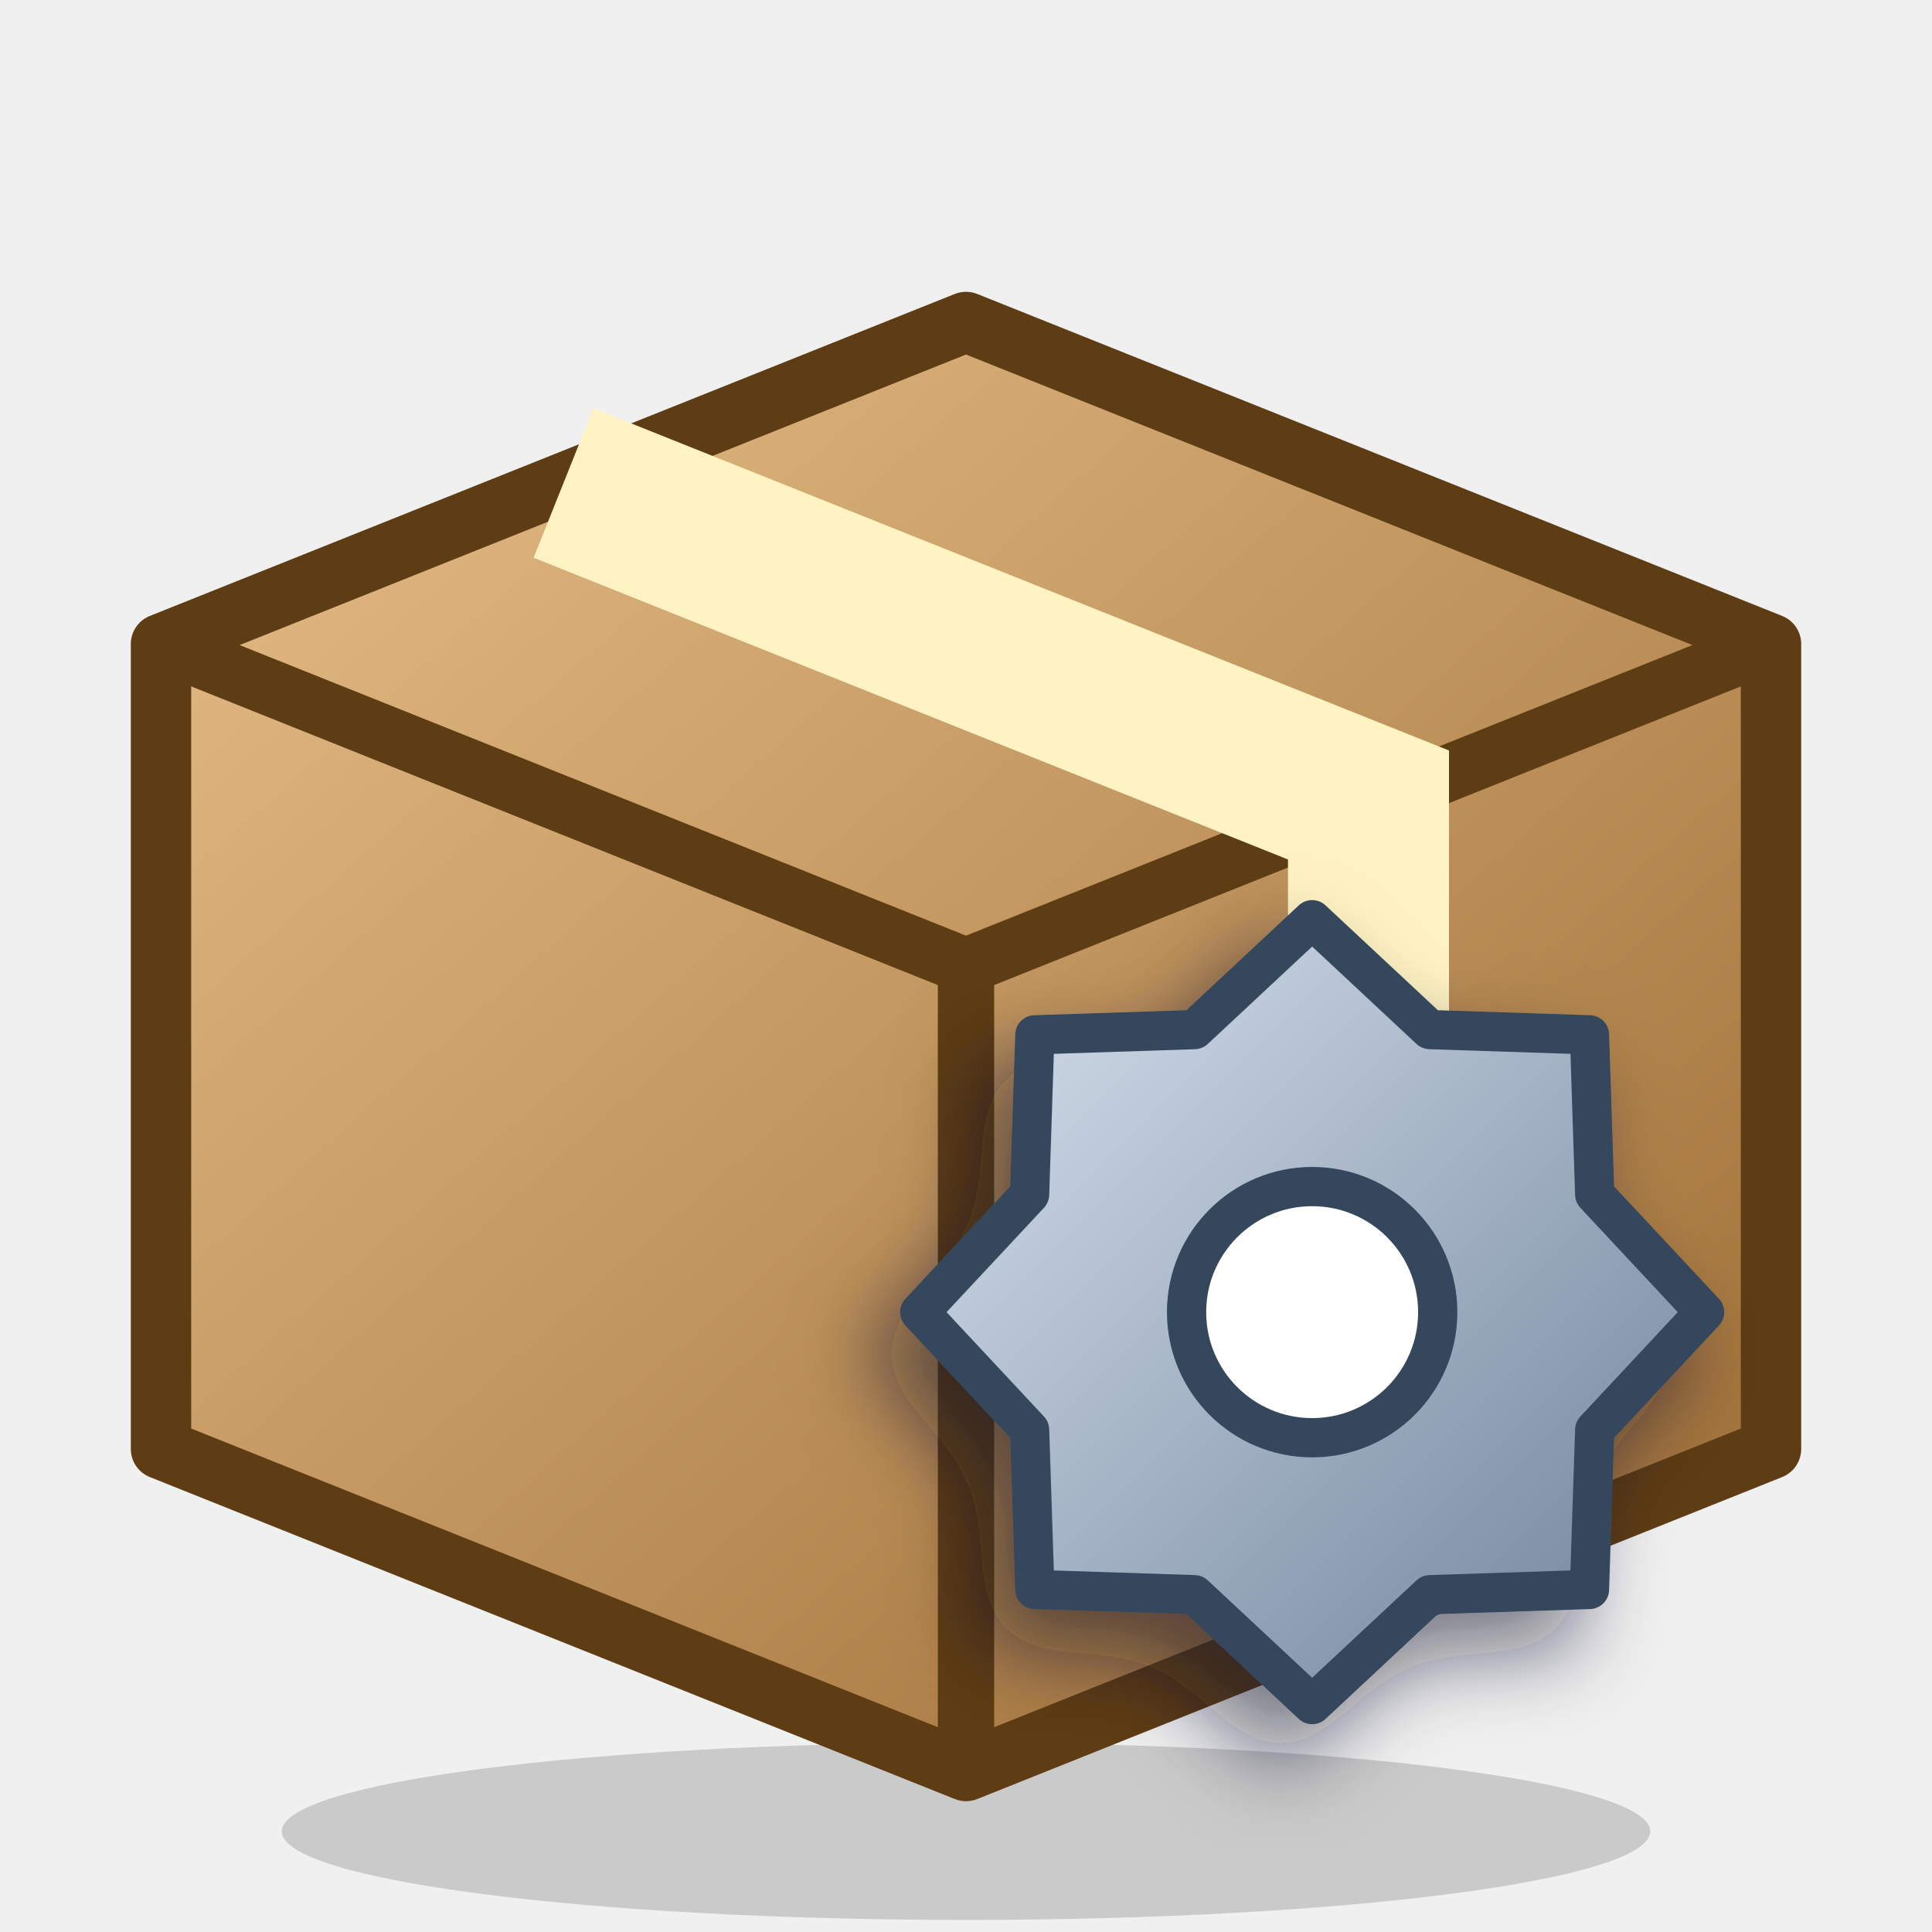
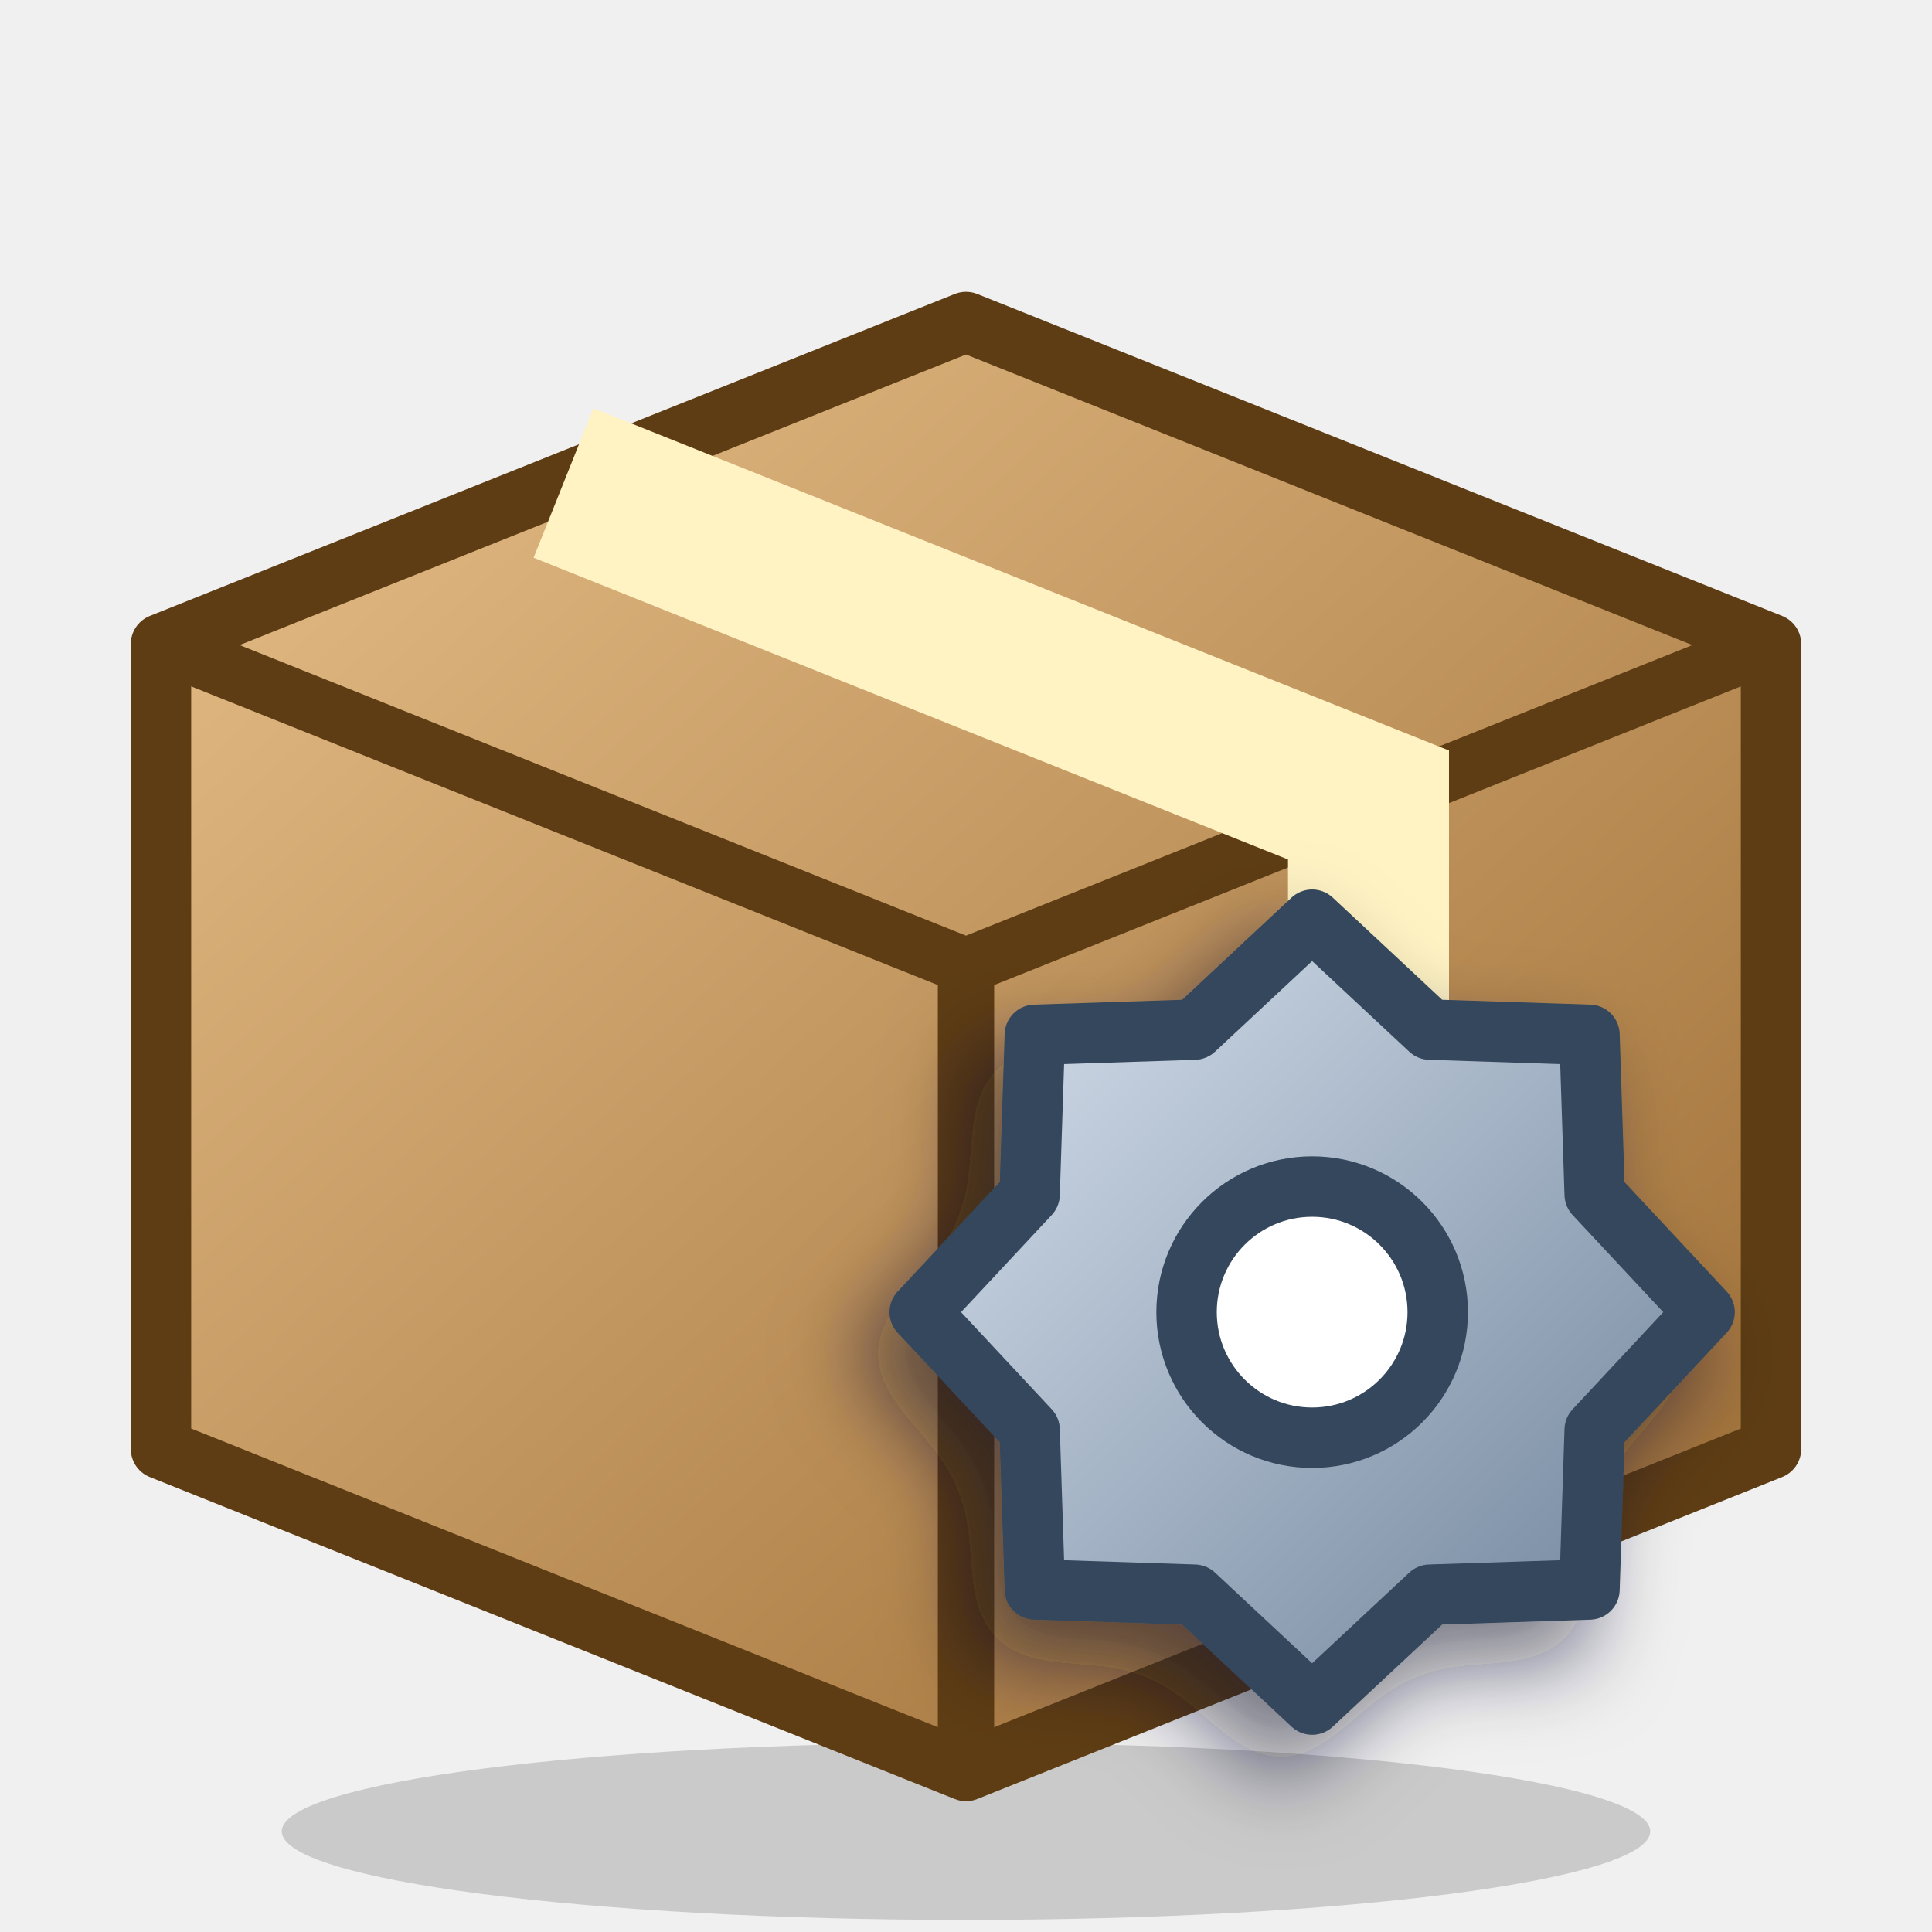
<svg xmlns="http://www.w3.org/2000/svg" viewBox="0 0 48 48" width="48" height="48" class="xp-ic" aria-hidden="true">
  <defs>
    <linearGradient id="i55g1" x1="0" y1="0" x2="1" y2="1">
      <stop offset="0" stop-color="#e8c08a" />
      <stop offset="1" stop-color="#9a6a32" />
    </linearGradient>
    <filter id="i55sh" x="-30%" y="-30%" width="160%" height="160%">
      <feDropShadow dx="-1.2" dy="1.6" stdDeviation="1.6" flood-color="#0b1a33" flood-opacity=".55" />
    </filter>
    <linearGradient id="i55g2" x1="0" y1="0" x2="1" y2="1">
      <stop offset="0" stop-color="#d9e3ef" />
      <stop offset="1" stop-color="#6d8199" />
    </linearGradient>
  </defs>
  <ellipse cx="24" cy="45.5" rx="17" ry="2.2" fill="#000" opacity=".16" />
  <path d="M4 16l20-8 20 8v20l-20 8-20-8z" fill="url(#i55g1)" stroke="#5e3d14" stroke-width="1.5" stroke-linejoin="round" />
  <path d="M4 16l20 8 20-8M24 24v20" fill="none" stroke="#5e3d14" stroke-width="1.4" />
  <path d="M14 12l20 8v8" fill="none" stroke="#fff3c4" stroke-width="4" />
  <g transform="translate(17 17) scale(.65)" filter="url(#i55sh)">
-     <polygon points="39.0,24.0 34.8,28.5 34.6,34.6 28.5,34.8 24.0,39.0 19.5,34.8 13.4,34.6 13.2,28.5 9.0,24.0 13.2,19.5 13.4,13.4 19.5,13.2 24.0,9.0 28.5,13.2 34.6,13.4 34.8,19.5" fill="url(#i55g2)" stroke="#36475c" stroke-width="1.5" stroke-linejoin="round" />
-     <circle cx="24" cy="24" r="4.8" fill="#fff" stroke="#36475c" stroke-width="1.5" />
+     <polygon points="39.0,24.0 34.8,28.5 34.6,34.6 28.5,34.8 24.0,39.0 19.5,34.8 13.4,34.6 13.2,28.5 9.0,24.0 13.2,19.5 13.4,13.4 19.5,13.2 24.0,9.0 28.5,13.2 34.6,13.4 34.8,19.5" fill="url(#i55g2)" stroke="#36475c" stroke-width="2.31" stroke-linejoin="round" />
+     <circle cx="24" cy="24" r="4.8" fill="#fff" stroke="#36475c" stroke-width="2.31" />
  </g>
</svg>
